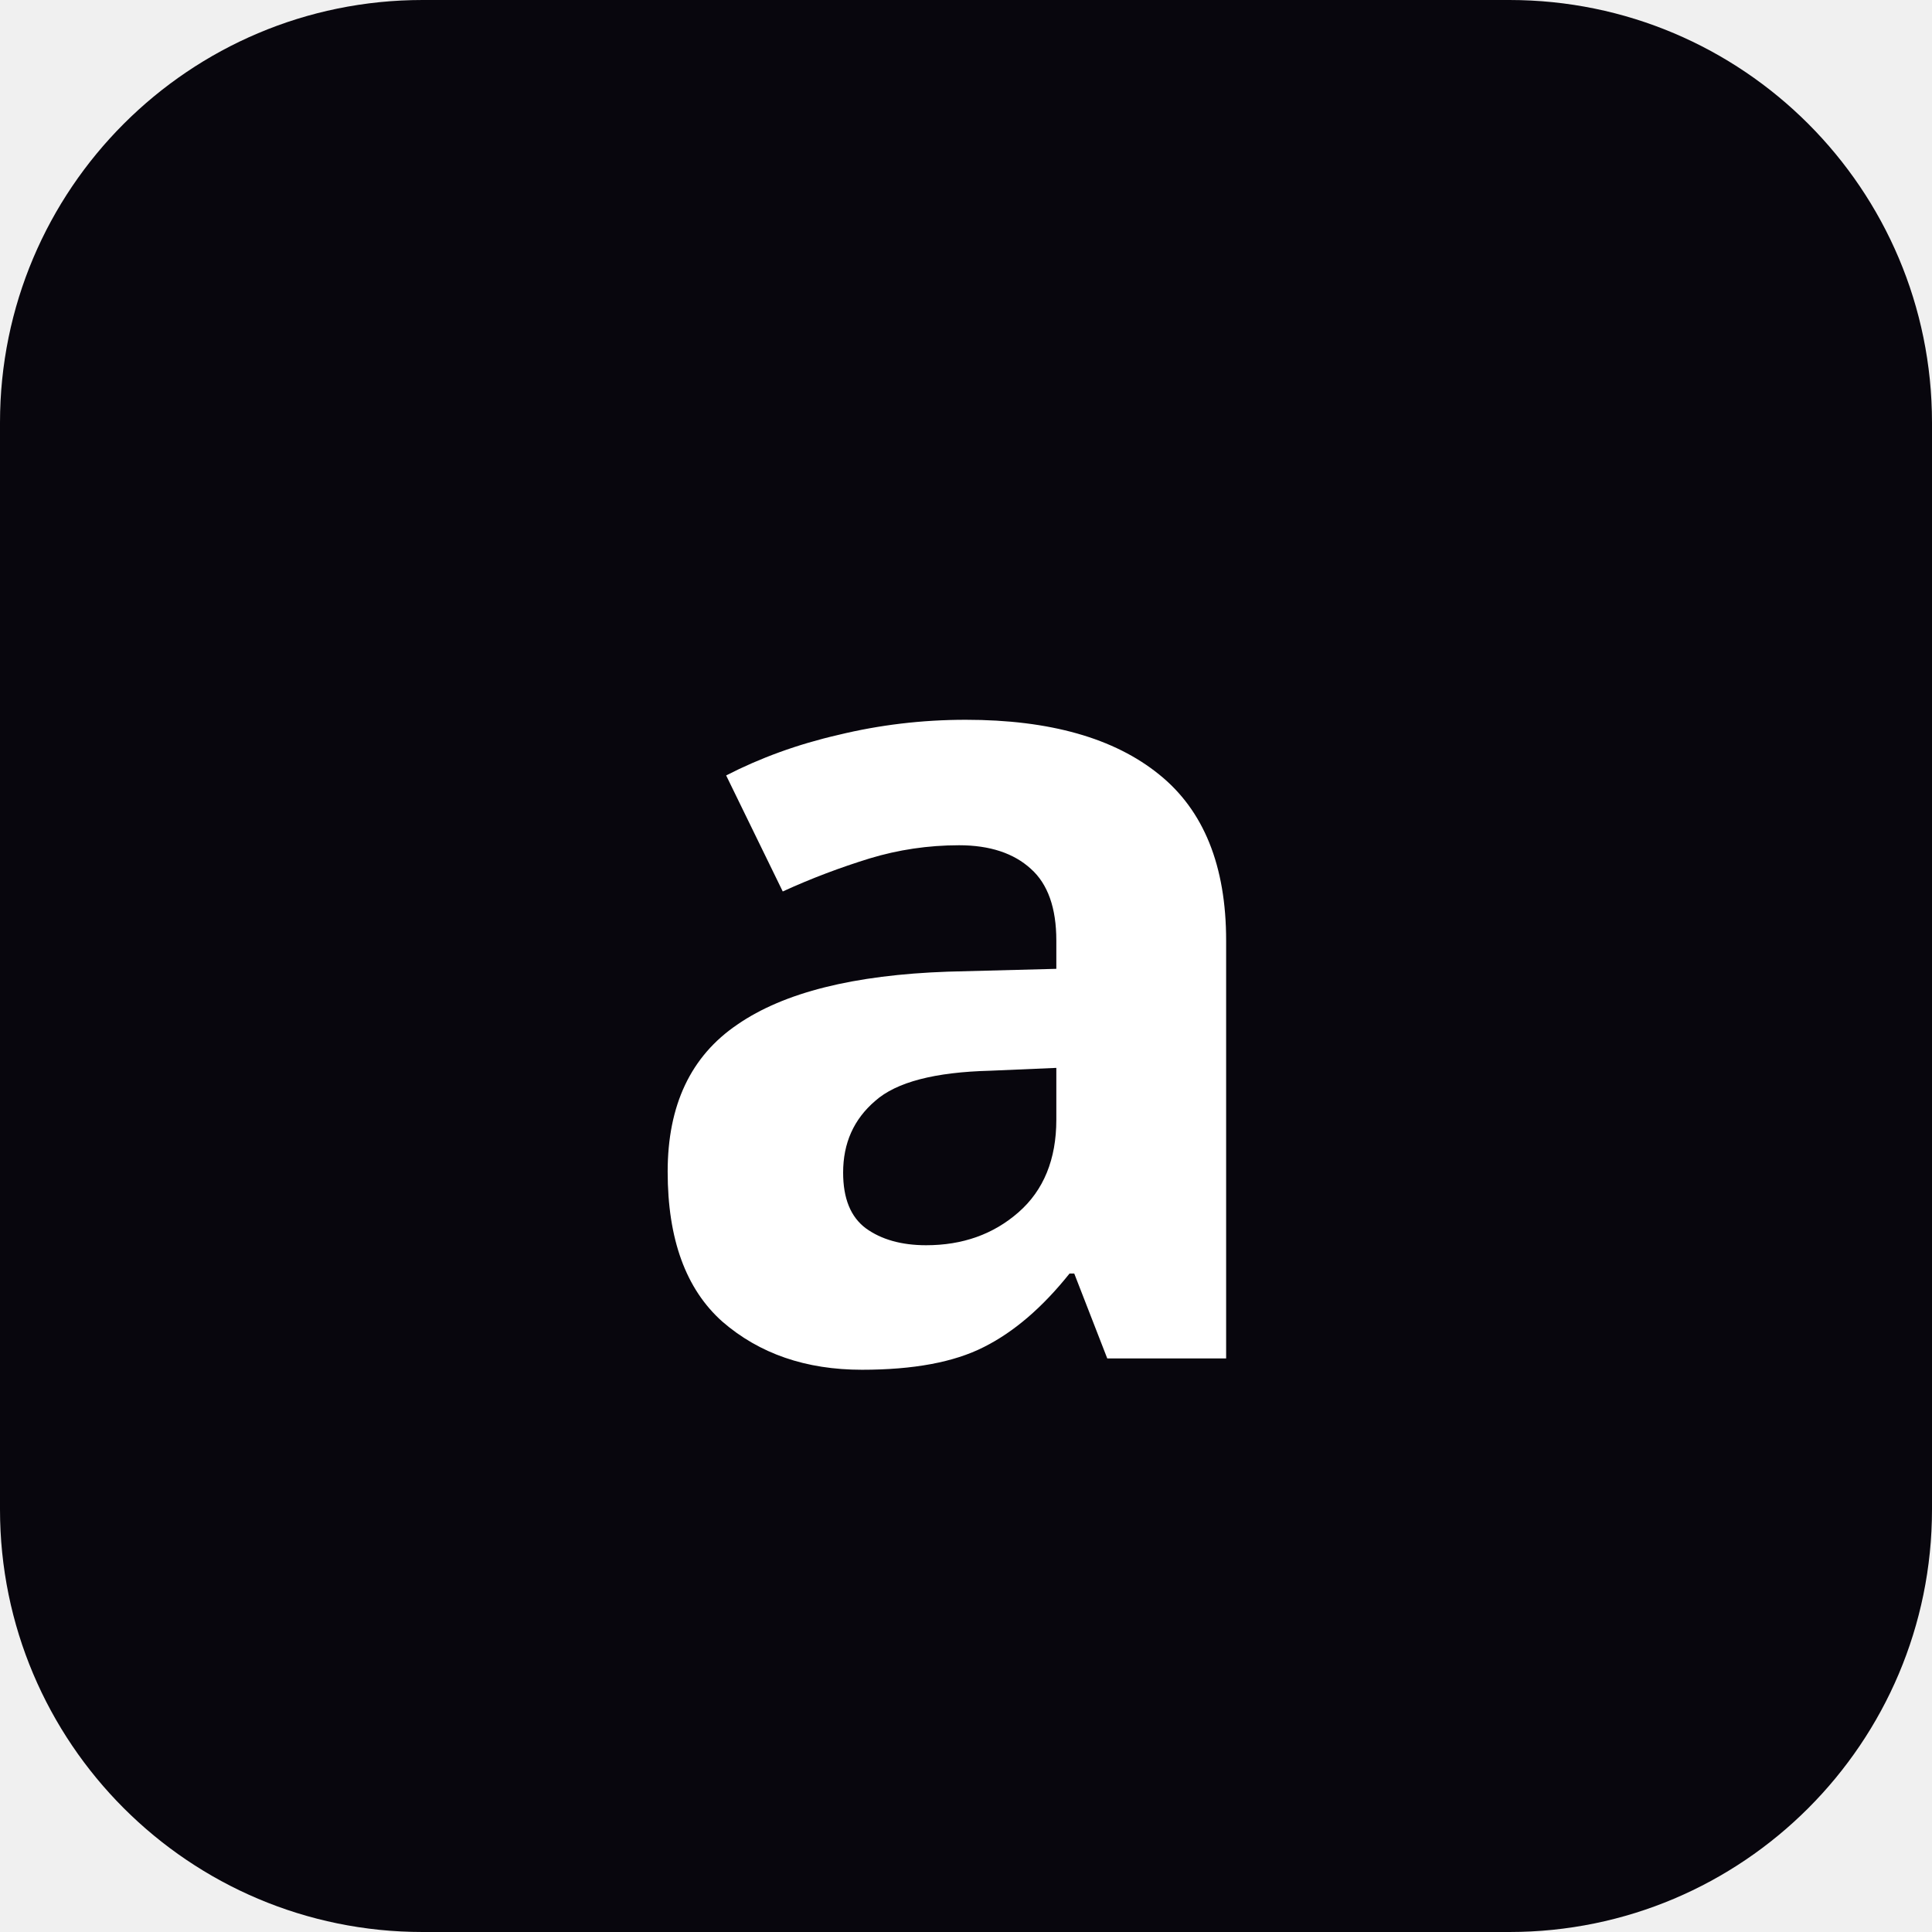
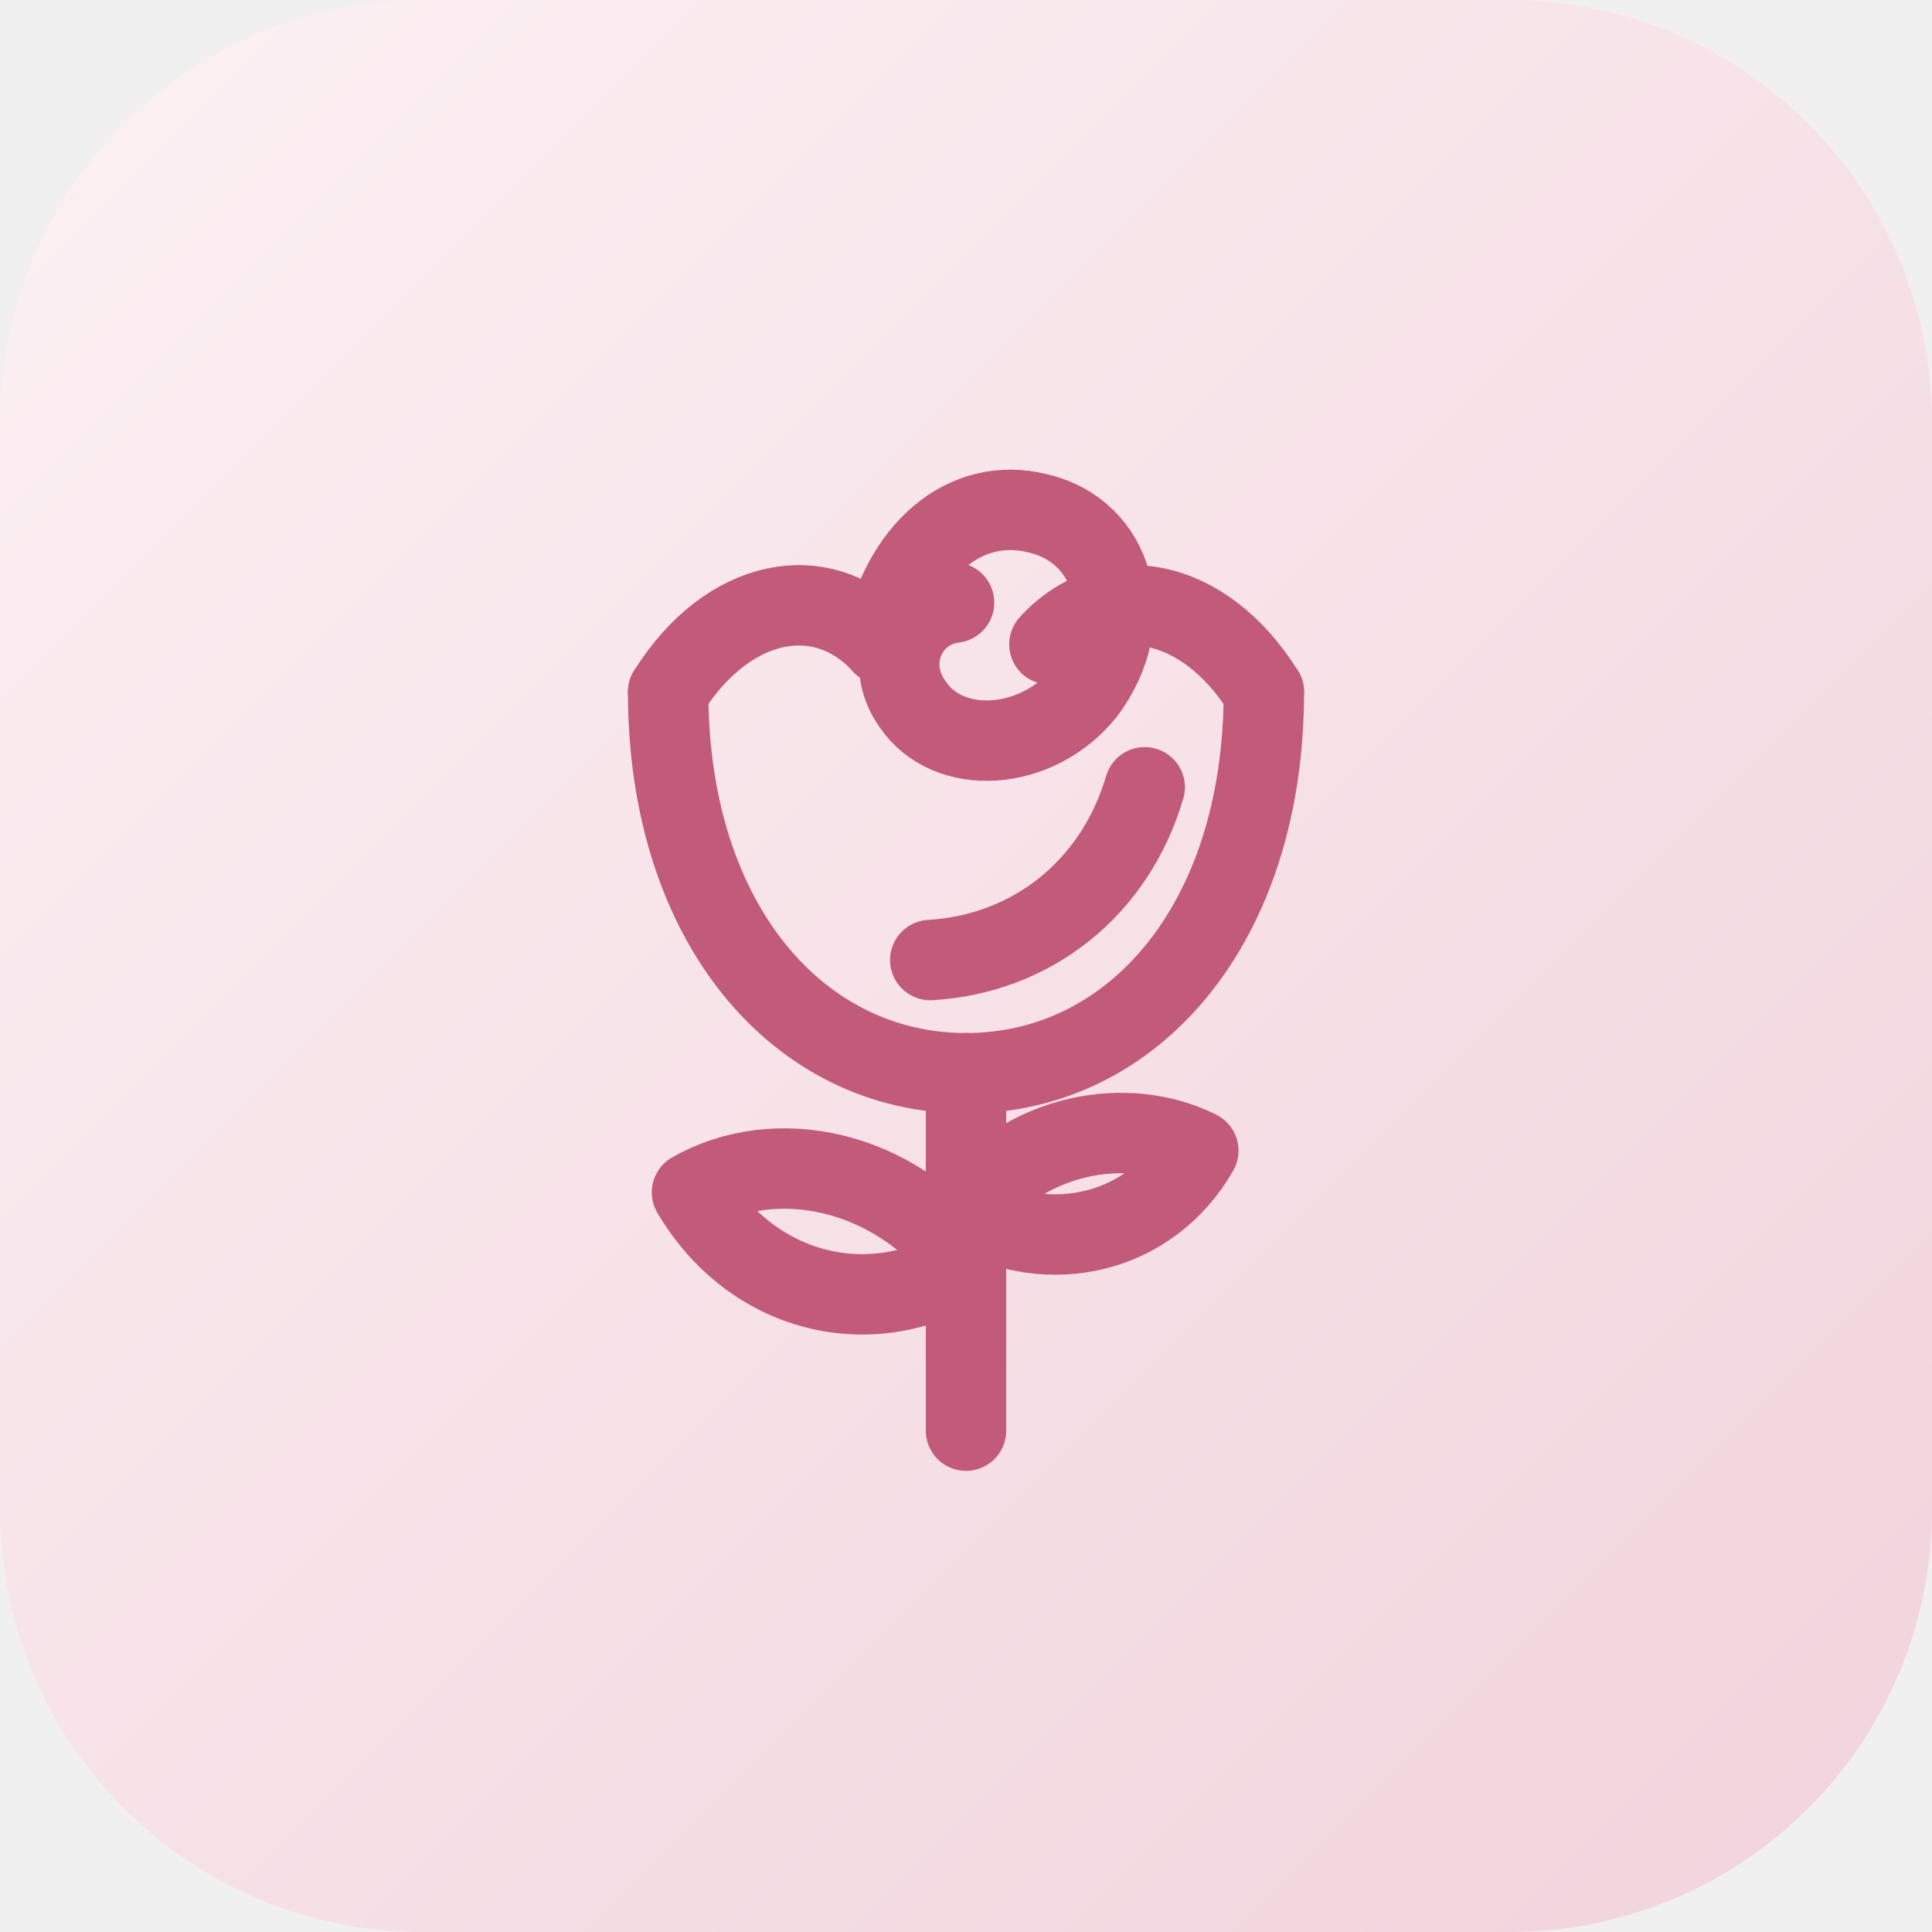
- <svg xmlns="http://www.w3.org/2000/svg" viewBox="0 0 32 32">
-   <rect width="32" height="32" rx="7" fill="#08060d" />
-   <text x="16" y="22.5" font-family="system-ui, Segoe UI, sans-serif" font-size="19" font-weight="700" fill="#fff" text-anchor="middle">a</text>
+ <svg xmlns="http://www.w3.org/2000/svg" width="64" height="64" viewBox="0 0 64 64">
+   <defs>
+     <linearGradient id="g" x1="0" y1="0" x2="1" y2="1">
+       <stop offset="0" stop-color="#fcf1f4" />
+       <stop offset="1" stop-color="#f1d3dc" />
+     </linearGradient>
+   </defs>
+   <rect width="64" height="64" rx="14" fill="url(#g)" />
+   <g transform="translate(8.32 5.952) scale(1.973333)" fill="none" stroke="#c25b7a" stroke-width="1.35" stroke-linecap="round" stroke-linejoin="round">
+     <path d="M7 8.6c0 3.9 2.2 6.4 5 6.4s5-2.5 5-6.4" />
+     <path d="M7 8.6c1-1.6 2.6-1.9 3.6-.8M17 8.6c-1-1.6-2.6-1.9-3.6-.8" />
+     <path d="M10.6 7.8c.3-1.6 1.4-2.5 2.6-2.2 1.3.3 1.7 1.8.8 3-.8 1-2.3 1.1-2.9.2-.5-.7-.1-1.6.7-1.7" />
+     <path d="M15 10.2c-.5 1.7-1.9 2.8-3.6 2.9" />
+     <path d="M12 15v6" />
+     <path d="M12 18.2c-1.2-1.6-3.2-2-4.6-1.2 1 1.7 3 2.2 4.6 1.2ZM12 17.3c1-1.3 2.7-1.6 3.9-1-.8 1.4-2.5 1.8-3.9 1Z" />
+   </g>
</svg>
